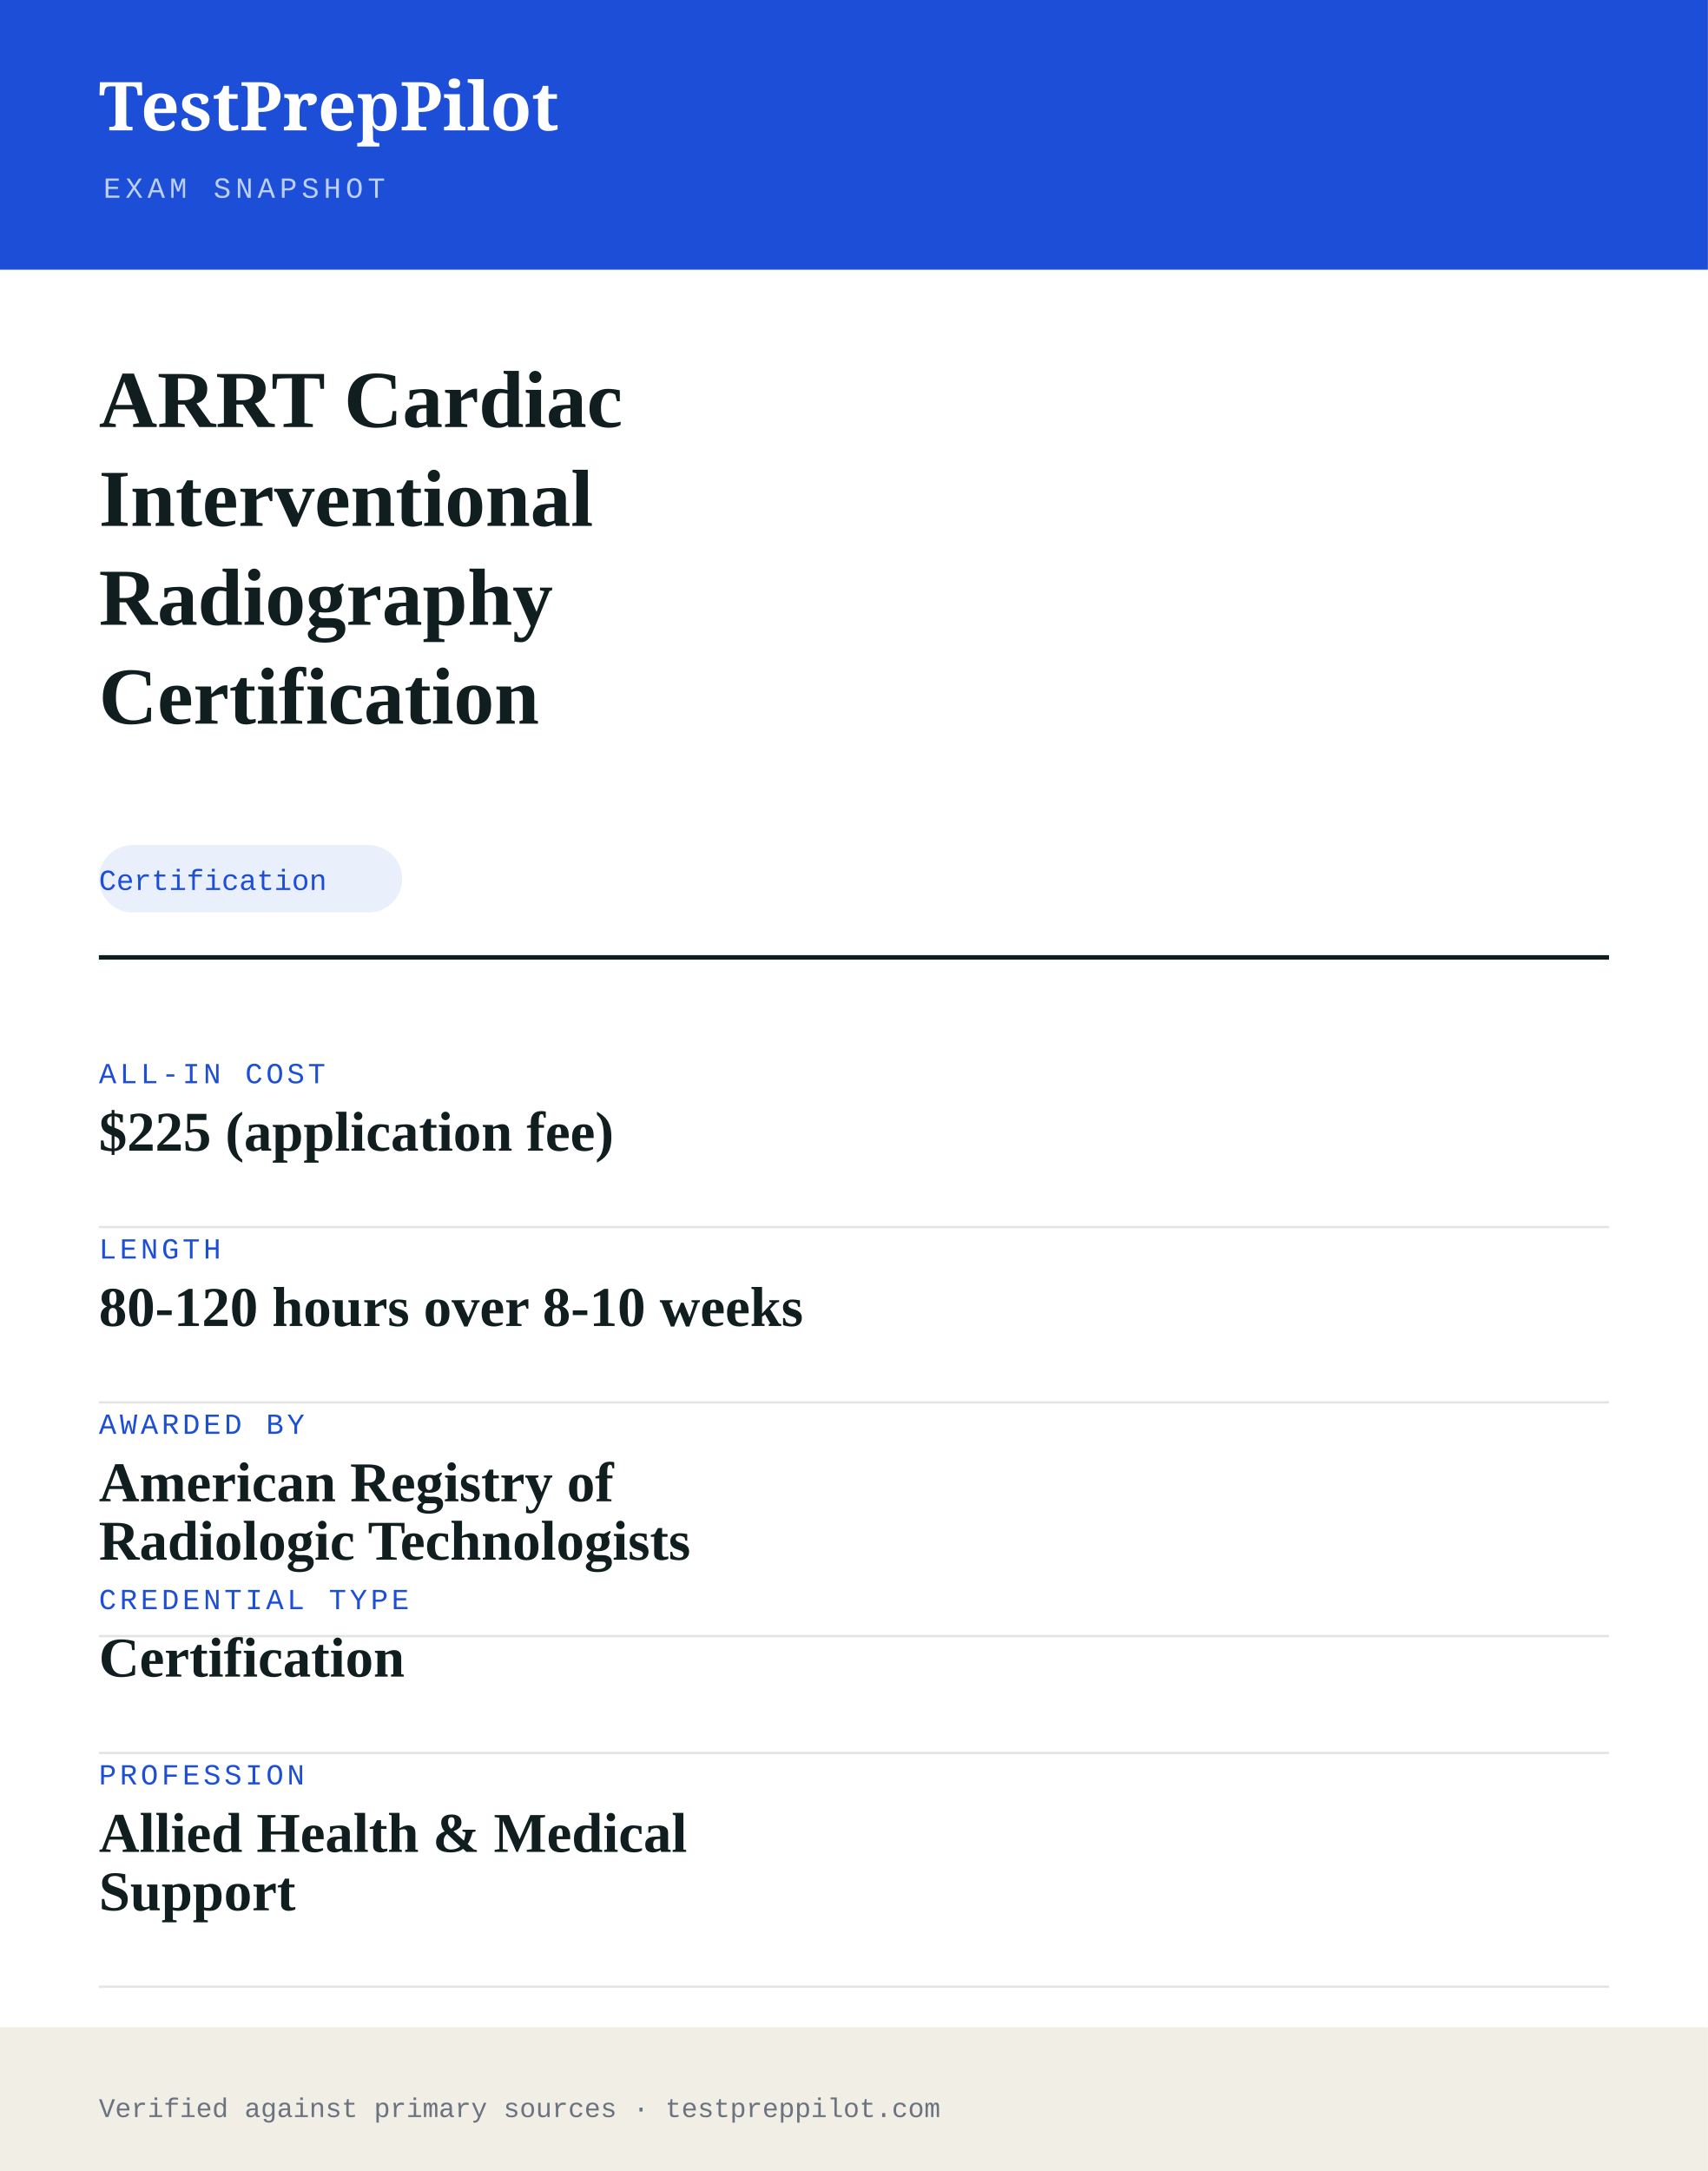
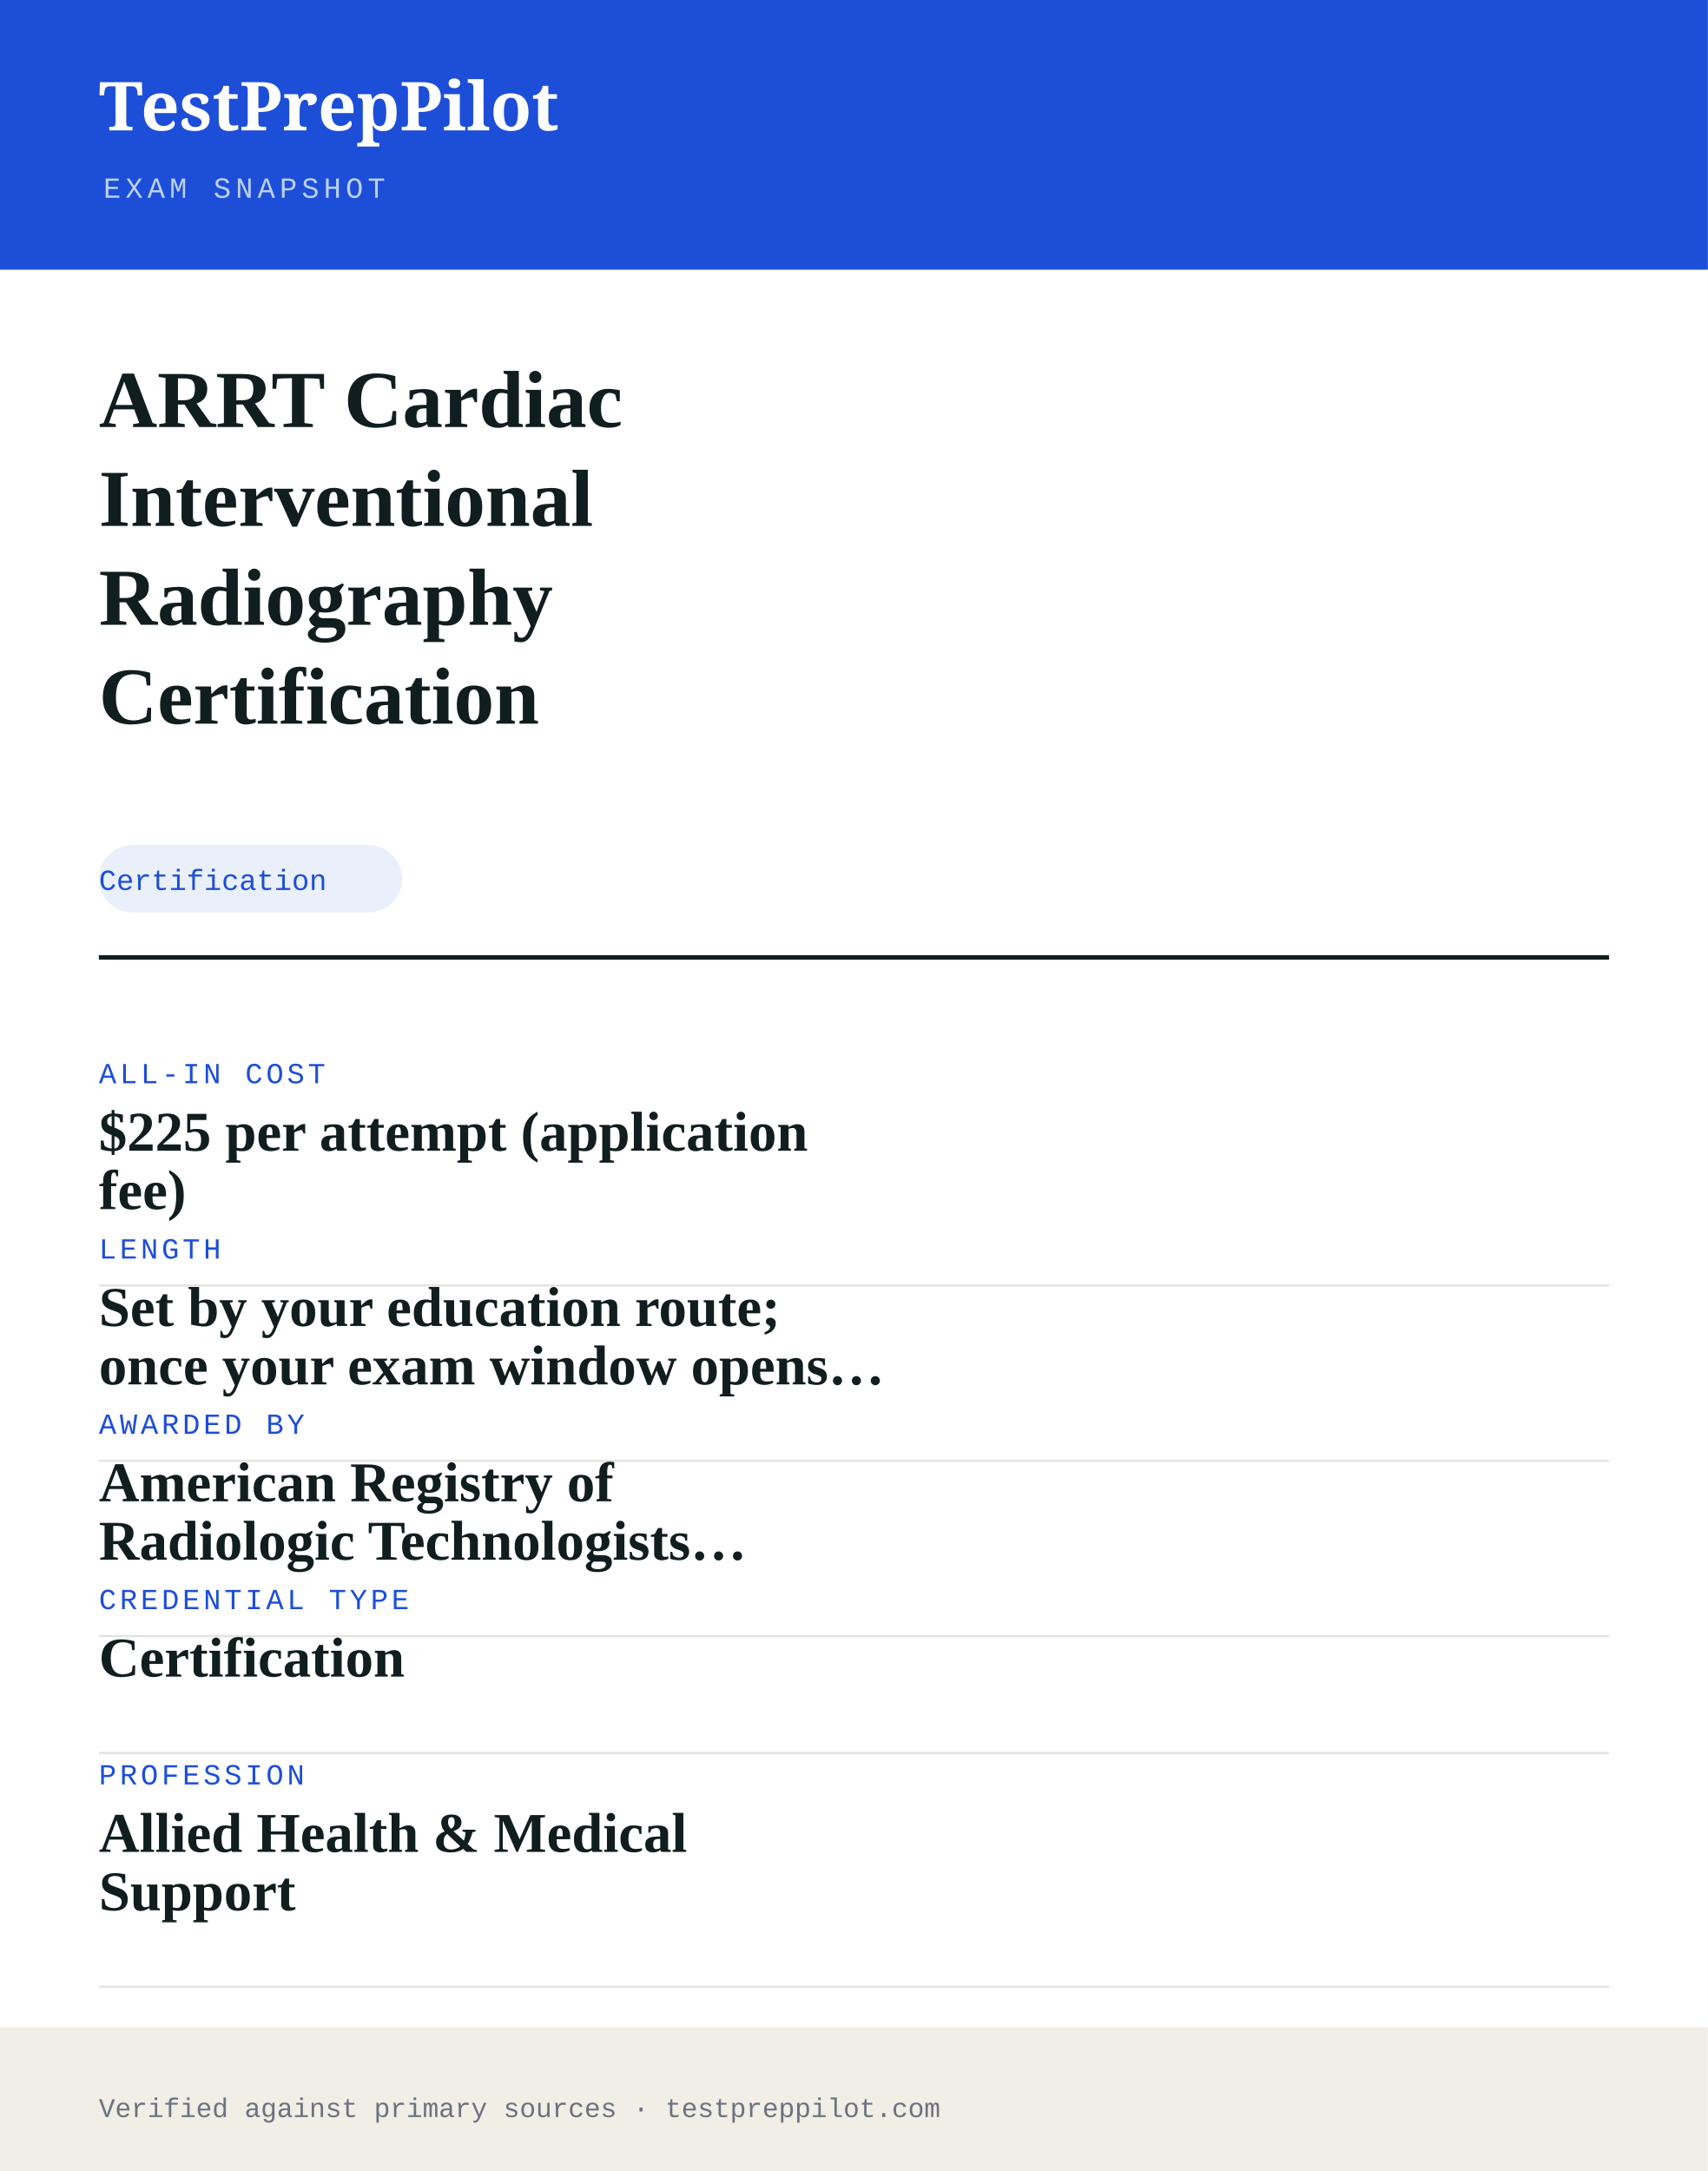
<svg xmlns="http://www.w3.org/2000/svg" width="760" height="966" viewBox="0 0 760 966" role="img" aria-label="ARRT Cardiac Interventional Radiography Certification — quick facts">
  <rect width="760" height="966" fill="#ffffff" />
  <rect width="760" height="120" fill="#1d4ed8" />
  <text x="44" y="58" font-family="Georgia, serif" font-size="30" font-weight="700" fill="#ffffff">TestPrepPilot</text>
  <text x="46" y="88" font-family="'Courier New', monospace" font-size="13" letter-spacing="2" fill="#bcd0f7">EXAM SNAPSHOT</text>
  <text x="44" y="190" font-family="Georgia, 'Times New Roman', serif" font-size="36" font-weight="700" fill="#111e1f">ARRT Cardiac</text>
  <text x="44" y="234" font-family="Georgia, 'Times New Roman', serif" font-size="36" font-weight="700" fill="#111e1f">Interventional</text>
  <text x="44" y="278" font-family="Georgia, 'Times New Roman', serif" font-size="36" font-weight="700" fill="#111e1f">Radiography</text>
  <text x="44" y="322" font-family="Georgia, 'Times New Roman', serif" font-size="36" font-weight="700" fill="#111e1f">Certification</text>
  <rect x="44" y="376" width="135" height="30" rx="15" fill="#eaf0fb" />
  <text x="44" y="396" font-family="'Courier New', monospace" font-size="13" fill="#1d4ed8">Certification</text>
  <line x1="44" y1="426" x2="716" y2="426" stroke="#111e1f" stroke-width="2" />
  <text x="44" y="482" font-family="'Courier New', monospace" font-size="13" letter-spacing="1.5" fill="#1d4ed8">ALL-IN COST</text>
-   <text x="44" y="512" font-family="Georgia, 'Times New Roman', serif" font-size="25" font-weight="700" fill="#111e1f">$225 (application fee)</text>
-   <line x1="44" y1="546" x2="716" y2="546" stroke="#e3e4df" stroke-width="1" />
+   <text x="44" y="512" font-family="Georgia, 'Times New Roman', serif" font-size="25" font-weight="700" fill="#111e1f">$225 per attempt (application</text>
+   <text x="44" y="538" font-family="Georgia, 'Times New Roman', serif" font-size="25" font-weight="700" fill="#111e1f">fee)</text>
+   <line x1="44" y1="572" x2="716" y2="572" stroke="#e3e4df" stroke-width="1" />
  <text x="44" y="560" font-family="'Courier New', monospace" font-size="13" letter-spacing="1.5" fill="#1d4ed8">LENGTH</text>
-   <text x="44" y="590" font-family="Georgia, 'Times New Roman', serif" font-size="25" font-weight="700" fill="#111e1f">80-120 hours over 8-10 weeks</text>
-   <line x1="44" y1="624" x2="716" y2="624" stroke="#e3e4df" stroke-width="1" />
+   <text x="44" y="590" font-family="Georgia, 'Times New Roman', serif" font-size="25" font-weight="700" fill="#111e1f">Set by your education route;</text>
+   <text x="44" y="616" font-family="Georgia, 'Times New Roman', serif" font-size="25" font-weight="700" fill="#111e1f">once your exam window opens…</text>
+   <line x1="44" y1="650" x2="716" y2="650" stroke="#e3e4df" stroke-width="1" />
  <text x="44" y="638" font-family="'Courier New', monospace" font-size="13" letter-spacing="1.5" fill="#1d4ed8">AWARDED BY</text>
  <text x="44" y="668" font-family="Georgia, 'Times New Roman', serif" font-size="25" font-weight="700" fill="#111e1f">American Registry of</text>
-   <text x="44" y="694" font-family="Georgia, 'Times New Roman', serif" font-size="25" font-weight="700" fill="#111e1f">Radiologic Technologists</text>
+   <text x="44" y="694" font-family="Georgia, 'Times New Roman', serif" font-size="25" font-weight="700" fill="#111e1f">Radiologic Technologists…</text>
  <line x1="44" y1="728" x2="716" y2="728" stroke="#e3e4df" stroke-width="1" />
  <text x="44" y="716" font-family="'Courier New', monospace" font-size="13" letter-spacing="1.5" fill="#1d4ed8">CREDENTIAL TYPE</text>
  <text x="44" y="746" font-family="Georgia, 'Times New Roman', serif" font-size="25" font-weight="700" fill="#111e1f">Certification</text>
  <line x1="44" y1="780" x2="716" y2="780" stroke="#e3e4df" stroke-width="1" />
  <text x="44" y="794" font-family="'Courier New', monospace" font-size="13" letter-spacing="1.5" fill="#1d4ed8">PROFESSION</text>
  <text x="44" y="824" font-family="Georgia, 'Times New Roman', serif" font-size="25" font-weight="700" fill="#111e1f">Allied Health &amp; Medical</text>
  <text x="44" y="850" font-family="Georgia, 'Times New Roman', serif" font-size="25" font-weight="700" fill="#111e1f">Support</text>
  <line x1="44" y1="884" x2="716" y2="884" stroke="#e3e4df" stroke-width="1" />
  <rect x="0" y="902" width="760" height="64" fill="#f0eee5" />
  <text x="44" y="942" font-family="'Courier New', monospace" font-size="12" fill="#6b7280">Verified against primary sources · testpreppilot.com</text>
</svg>
